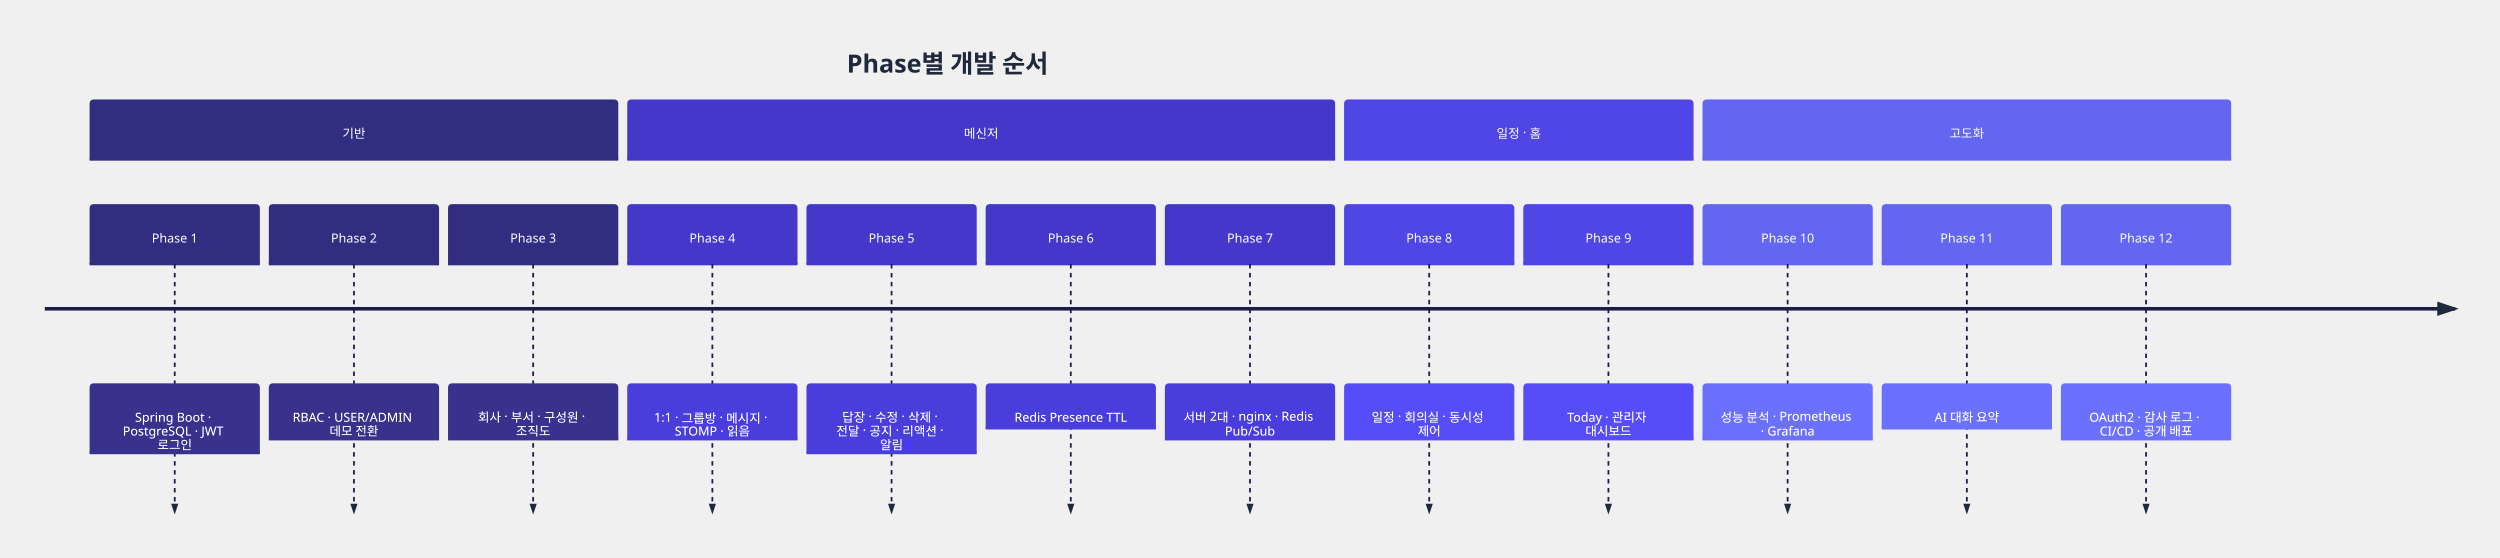
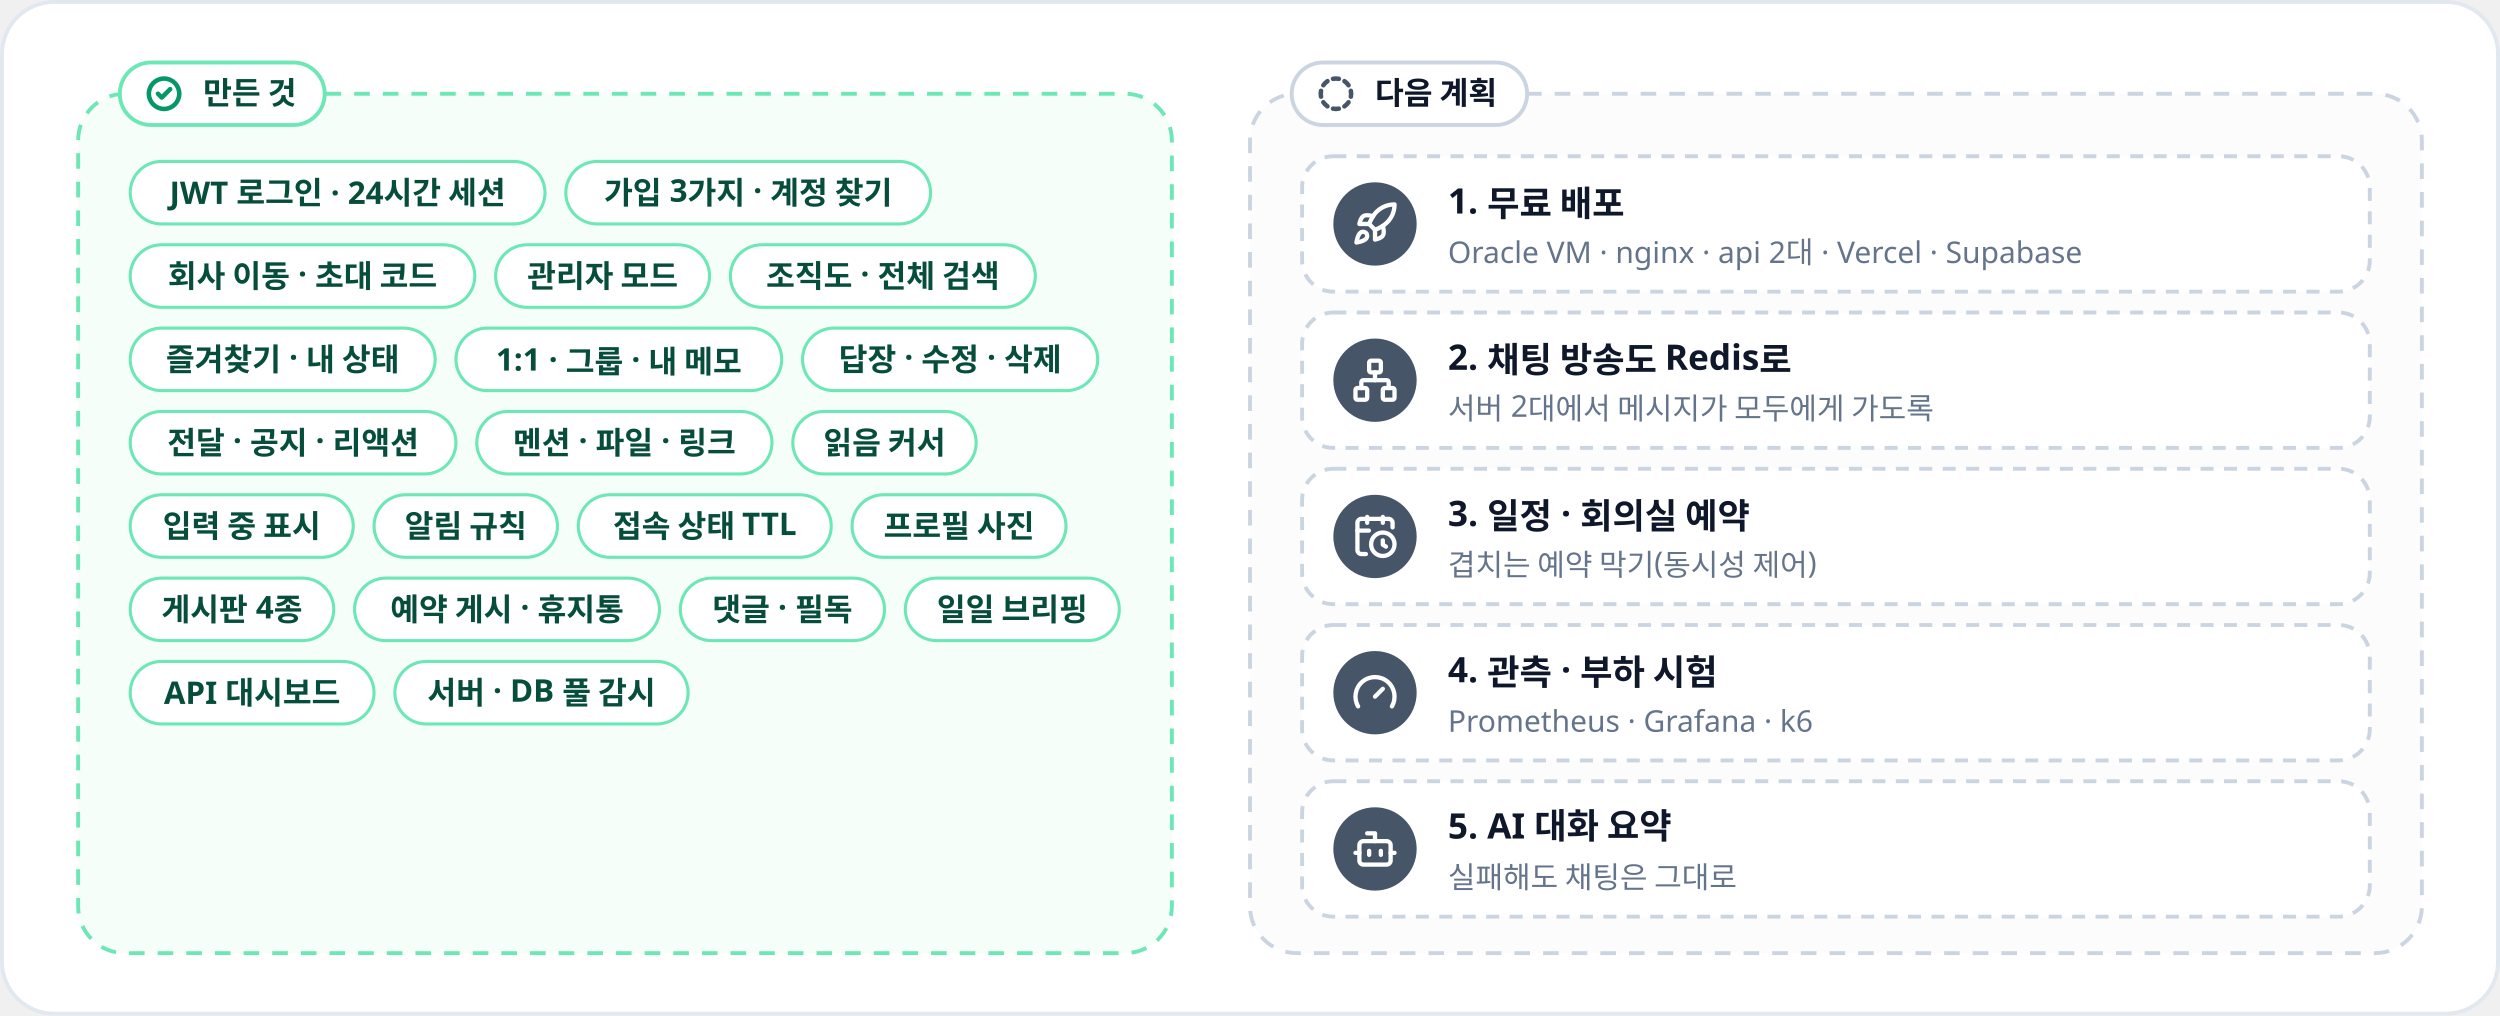
- <svg xmlns="http://www.w3.org/2000/svg" id="my-svg" width="100%" style="max-width: 2790px; background-color: white;" viewBox="100 -61 2790 622.2" role="graphics-document document" aria-roledescription="timeline">
-   <style>#my-svg{font-family:Pretendard,Malgun Gothic,Apple SD Gothic Neo,Noto Sans KR,sans-serif;font-size:14px;fill:#1e293b;}@keyframes edge-animation-frame{from{stroke-dashoffset:0;}}@keyframes dash{to{stroke-dashoffset:0;}}#my-svg .edge-animation-slow{stroke-dasharray:9,5!important;stroke-dashoffset:900;animation:dash 50s linear infinite;stroke-linecap:round;}#my-svg .edge-animation-fast{stroke-dasharray:9,5!important;stroke-dashoffset:900;animation:dash 20s linear infinite;stroke-linecap:round;}#my-svg .error-icon{fill:#f8fafc;}#my-svg .error-text{fill:#070503;stroke:#070503;}#my-svg .edge-thickness-normal{stroke-width:1px;}#my-svg .edge-thickness-thick{stroke-width:3.5px;}#my-svg .edge-pattern-solid{stroke-dasharray:0;}#my-svg .edge-thickness-invisible{stroke-width:0;fill:none;}#my-svg .edge-pattern-dashed{stroke-dasharray:3;}#my-svg .edge-pattern-dotted{stroke-dasharray:2;}#my-svg .marker{fill:#64748b;stroke:#64748b;}#my-svg .marker.cross{stroke:#64748b;}#my-svg svg{font-family:Pretendard,Malgun Gothic,Apple SD Gothic Neo,Noto Sans KR,sans-serif;font-size:14px;}#my-svg p{margin:0;}#my-svg .edge{stroke-width:3;}#my-svg .section--1 rect,#my-svg .section--1 path,#my-svg .section--1 circle,#my-svg .section--1 path{fill:#312e81;}#my-svg .section--1 text{fill:#ffffff;}#my-svg .node-icon--1{font-size:40px;color:#ffffff;}#my-svg .section-edge--1{stroke:#312e81;}#my-svg .edge-depth--1{stroke-width:17;}#my-svg .section--1 line{stroke:#312e81;stroke-width:3;}#my-svg .lineWrapper line{stroke:#ffffff;}#my-svg .disabled,#my-svg .disabled circle,#my-svg .disabled text{fill:#f8fafc;}#my-svg .disabled text{fill:#cbd5e1;}#my-svg .section-0 rect,#my-svg .section-0 path,#my-svg .section-0 circle,#my-svg .section-0 path{fill:#4338ca;}#my-svg .section-0 text{fill:#ffffff;}#my-svg .node-icon-0{font-size:40px;color:#ffffff;}#my-svg .section-edge-0{stroke:#4338ca;}#my-svg .edge-depth-0{stroke-width:14;}#my-svg .section-0 line{stroke:#4338ca;stroke-width:3;}#my-svg .lineWrapper line{stroke:#ffffff;}#my-svg .disabled,#my-svg .disabled circle,#my-svg .disabled text{fill:#f8fafc;}#my-svg .disabled text{fill:#cbd5e1;}#my-svg .section-1 rect,#my-svg .section-1 path,#my-svg .section-1 circle,#my-svg .section-1 path{fill:#4f46e5;}#my-svg .section-1 text{fill:#ffffff;}#my-svg .node-icon-1{font-size:40px;color:#ffffff;}#my-svg .section-edge-1{stroke:#4f46e5;}#my-svg .edge-depth-1{stroke-width:11;}#my-svg .section-1 line{stroke:#4f46e5;stroke-width:3;}#my-svg .lineWrapper line{stroke:#ffffff;}#my-svg .disabled,#my-svg .disabled circle,#my-svg .disabled text{fill:#f8fafc;}#my-svg .disabled text{fill:#cbd5e1;}#my-svg .section-2 rect,#my-svg .section-2 path,#my-svg .section-2 circle,#my-svg .section-2 path{fill:#6366f1;}#my-svg .section-2 text{fill:#ffffff;}#my-svg .node-icon-2{font-size:40px;color:#ffffff;}#my-svg .section-edge-2{stroke:#6366f1;}#my-svg .edge-depth-2{stroke-width:8;}#my-svg .section-2 line{stroke:#6366f1;stroke-width:3;}#my-svg .lineWrapper line{stroke:#ffffff;}#my-svg .disabled,#my-svg .disabled circle,#my-svg .disabled text{fill:#f8fafc;}#my-svg .disabled text{fill:#cbd5e1;}#my-svg .section-3 rect,#my-svg .section-3 path,#my-svg .section-3 circle,#my-svg .section-3 path{fill:#818cf8;}#my-svg .section-3 text{fill:#ffffff;}#my-svg .node-icon-3{font-size:40px;color:#ffffff;}#my-svg .section-edge-3{stroke:#818cf8;}#my-svg .edge-depth-3{stroke-width:5;}#my-svg .section-3 line{stroke:#818cf8;stroke-width:3;}#my-svg .lineWrapper line{stroke:#ffffff;}#my-svg .disabled,#my-svg .disabled circle,#my-svg .disabled text{fill:#f8fafc;}#my-svg .disabled text{fill:#cbd5e1;}#my-svg .section-4 rect,#my-svg .section-4 path,#my-svg .section-4 circle,#my-svg .section-4 path{fill:hsl(315.882, 100%, 71.667%);}#my-svg .section-4 text{fill:#1e1b4b;}#my-svg .node-icon-4{font-size:40px;color:#1e1b4b;}#my-svg .section-edge-4{stroke:hsl(315.882, 100%, 71.667%);}#my-svg .edge-depth-4{stroke-width:2;}#my-svg .section-4 line{stroke:rgb(0, 144.5, 38.25);stroke-width:3;}#my-svg .lineWrapper line{stroke:#1e1b4b;}#my-svg .disabled,#my-svg .disabled circle,#my-svg .disabled text{fill:#f8fafc;}#my-svg .disabled text{fill:#cbd5e1;}#my-svg .section-5 rect,#my-svg .section-5 path,#my-svg .section-5 circle,#my-svg .section-5 path{fill:hsl(345.882, 100%, 71.667%);}#my-svg .section-5 text{fill:#1e1b4b;}#my-svg .node-icon-5{font-size:40px;color:#1e1b4b;}#my-svg .section-edge-5{stroke:hsl(345.882, 100%, 71.667%);}#my-svg .edge-depth-5{stroke-width:-1;}#my-svg .section-5 line{stroke:rgb(0, 144.5, 110.5);stroke-width:3;}#my-svg .lineWrapper line{stroke:#1e1b4b;}#my-svg .disabled,#my-svg .disabled circle,#my-svg .disabled text{fill:#f8fafc;}#my-svg .disabled text{fill:#cbd5e1;}#my-svg .section-6 rect,#my-svg .section-6 path,#my-svg .section-6 circle,#my-svg .section-6 path{fill:hsl(15.882, 100%, 71.667%);}#my-svg .section-6 text{fill:#1e1b4b;}#my-svg .node-icon-6{font-size:40px;color:#1e1b4b;}#my-svg .section-edge-6{stroke:hsl(15.882, 100%, 71.667%);}#my-svg .edge-depth-6{stroke-width:-4;}#my-svg .section-6 line{stroke:rgb(0, 106.25, 144.5);stroke-width:3;}#my-svg .lineWrapper line{stroke:#1e1b4b;}#my-svg .disabled,#my-svg .disabled circle,#my-svg .disabled text{fill:#f8fafc;}#my-svg .disabled text{fill:#cbd5e1;}#my-svg .section-7 rect,#my-svg .section-7 path,#my-svg .section-7 circle,#my-svg .section-7 path{fill:hsl(75.882, 100%, 75%);}#my-svg .section-7 text{fill:#1e1b4b;}#my-svg .node-icon-7{font-size:40px;color:#1e1b4b;}#my-svg .section-edge-7{stroke:hsl(75.882, 100%, 75%);}#my-svg .edge-depth-7{stroke-width:-7;}#my-svg .section-7 line{stroke:rgb(33.75, 0, 127.5);stroke-width:3;}#my-svg .lineWrapper line{stroke:#1e1b4b;}#my-svg .disabled,#my-svg .disabled circle,#my-svg .disabled text{fill:#f8fafc;}#my-svg .disabled text{fill:#cbd5e1;}#my-svg .section-8 rect,#my-svg .section-8 path,#my-svg .section-8 circle,#my-svg .section-8 path{fill:hsl(135.882, 100%, 71.667%);}#my-svg .section-8 text{fill:#1e1b4b;}#my-svg .node-icon-8{font-size:40px;color:#1e1b4b;}#my-svg .section-edge-8{stroke:hsl(135.882, 100%, 71.667%);}#my-svg .edge-depth-8{stroke-width:-10;}#my-svg .section-8 line{stroke:rgb(144.5, 0, 106.25);stroke-width:3;}#my-svg .lineWrapper line{stroke:#1e1b4b;}#my-svg .disabled,#my-svg .disabled circle,#my-svg .disabled text{fill:#f8fafc;}#my-svg .disabled text{fill:#cbd5e1;}#my-svg .section-9 rect,#my-svg .section-9 path,#my-svg .section-9 circle,#my-svg .section-9 path{fill:hsl(165.882, 100%, 71.667%);}#my-svg .section-9 text{fill:#1e1b4b;}#my-svg .node-icon-9{font-size:40px;color:#1e1b4b;}#my-svg .section-edge-9{stroke:hsl(165.882, 100%, 71.667%);}#my-svg .edge-depth-9{stroke-width:-13;}#my-svg .section-9 line{stroke:rgb(144.5, 0, 34);stroke-width:3;}#my-svg .lineWrapper line{stroke:#1e1b4b;}#my-svg .disabled,#my-svg .disabled circle,#my-svg .disabled text{fill:#f8fafc;}#my-svg .disabled text{fill:#cbd5e1;}#my-svg .section-10 rect,#my-svg .section-10 path,#my-svg .section-10 circle,#my-svg .section-10 path{fill:hsl(195.882, 100%, 71.667%);}#my-svg .section-10 text{fill:#1e1b4b;}#my-svg .node-icon-10{font-size:40px;color:#1e1b4b;}#my-svg .section-edge-10{stroke:hsl(195.882, 100%, 71.667%);}#my-svg .edge-depth-10{stroke-width:-16;}#my-svg .section-10 line{stroke:rgb(144.5, 38.25, 0);stroke-width:3;}#my-svg .lineWrapper line{stroke:#1e1b4b;}#my-svg .disabled,#my-svg .disabled circle,#my-svg .disabled text{fill:#f8fafc;}#my-svg .disabled text{fill:#cbd5e1;}#my-svg .section-root rect,#my-svg .section-root path,#my-svg .section-root circle{fill:hsl(225.882, 100%, 71.667%);}#my-svg .section-root text{fill:#1e1b4b;}#my-svg .icon-container{height:100%;display:flex;justify-content:center;align-items:center;}#my-svg .edge{fill:none;}#my-svg .eventWrapper{filter:brightness(120%);}#my-svg .node .neo-node{stroke:#818cf8;}#my-svg [data-look="neo"].node rect,#my-svg [data-look="neo"].cluster rect,#my-svg [data-look="neo"].node polygon{stroke:#818cf8;filter:drop-shadow( 1px 2px 2px rgba(185,185,185,1));}#my-svg [data-look="neo"].swimlane.cluster rect{filter:none;}#my-svg [data-look="neo"].node path{stroke:#818cf8;stroke-width:1px;}#my-svg [data-look="neo"].node .outer-path{filter:drop-shadow( 1px 2px 2px rgba(185,185,185,1));}#my-svg [data-look="neo"].node .neo-line path{stroke:#818cf8;filter:none;}#my-svg [data-look="neo"].node circle{stroke:#818cf8;filter:drop-shadow( 1px 2px 2px rgba(185,185,185,1));}#my-svg [data-look="neo"].node circle .state-start{fill:#000000;}#my-svg [data-look="neo"].icon-shape .icon{fill:#818cf8;filter:drop-shadow( 1px 2px 2px rgba(185,185,185,1));}#my-svg [data-look="neo"].icon-shape .icon-neo path{stroke:#818cf8;filter:drop-shadow( 1px 2px 2px rgba(185,185,185,1));}#my-svg :root{--mermaid-font-family:Pretendard,Malgun Gothic,Apple SD Gothic Neo,Noto Sans KR,sans-serif;}</style>
-   <g />
-   <g />
+ <svg xmlns="http://www.w3.org/2000/svg" width="960" height="390" viewBox="0 0 960 390" font-family="Pretendard, 'Apple SD Gothic Neo', 'Malgun Gothic', 'Noto Sans KR', 'Segoe UI', sans-serif" role="img" aria-label="다음 계획">
  <defs>
-     <marker id="my-svg-arrowhead" refX="5" refY="2" markerWidth="6" markerHeight="4" orient="auto">
-       <path d="M 0,0 V 4 L6,2 Z" />
+     <marker id="head-blue" viewBox="0 0 10 10" refX="8.5" refY="5" markerWidth="7" markerHeight="7" orient="auto-start-reverse">
+       <path d="M0 0 L10 5 L0 10 z" fill="#2563eb" />
+     </marker>
+     <marker id="tail-blue" viewBox="0 0 10 10" refX="1.5" refY="5" markerWidth="7" markerHeight="7" orient="auto-start-reverse">
+       <path d="M0 0 L10 5 L0 10 z" fill="#2563eb" />
+     </marker>
+     <marker id="head-violet" viewBox="0 0 10 10" refX="8.5" refY="5" markerWidth="7" markerHeight="7" orient="auto-start-reverse">
+       <path d="M0 0 L10 5 L0 10 z" fill="#7c3aed" />
+     </marker>
+     <marker id="tail-violet" viewBox="0 0 10 10" refX="1.5" refY="5" markerWidth="7" markerHeight="7" orient="auto-start-reverse">
+       <path d="M0 0 L10 5 L0 10 z" fill="#7c3aed" />
+     </marker>
+     <marker id="head-green" viewBox="0 0 10 10" refX="8.5" refY="5" markerWidth="7" markerHeight="7" orient="auto-start-reverse">
+       <path d="M0 0 L10 5 L0 10 z" fill="#059669" />
+     </marker>
+     <marker id="tail-green" viewBox="0 0 10 10" refX="1.5" refY="5" markerWidth="7" markerHeight="7" orient="auto-start-reverse">
+       <path d="M0 0 L10 5 L0 10 z" fill="#059669" />
+     </marker>
+     <marker id="head-amber" viewBox="0 0 10 10" refX="8.5" refY="5" markerWidth="7" markerHeight="7" orient="auto-start-reverse">
+       <path d="M0 0 L10 5 L0 10 z" fill="#d97706" />
+     </marker>
+     <marker id="tail-amber" viewBox="0 0 10 10" refX="1.5" refY="5" markerWidth="7" markerHeight="7" orient="auto-start-reverse">
+       <path d="M0 0 L10 5 L0 10 z" fill="#d97706" />
+     </marker>
+     <marker id="head-rose" viewBox="0 0 10 10" refX="8.5" refY="5" markerWidth="7" markerHeight="7" orient="auto-start-reverse">
+       <path d="M0 0 L10 5 L0 10 z" fill="#e11d48" />
+     </marker>
+     <marker id="tail-rose" viewBox="0 0 10 10" refX="1.5" refY="5" markerWidth="7" markerHeight="7" orient="auto-start-reverse">
+       <path d="M0 0 L10 5 L0 10 z" fill="#e11d48" />
+     </marker>
+     <marker id="head-teal" viewBox="0 0 10 10" refX="8.5" refY="5" markerWidth="7" markerHeight="7" orient="auto-start-reverse">
+       <path d="M0 0 L10 5 L0 10 z" fill="#0d9488" />
+     </marker>
+     <marker id="tail-teal" viewBox="0 0 10 10" refX="1.5" refY="5" markerWidth="7" markerHeight="7" orient="auto-start-reverse">
+       <path d="M0 0 L10 5 L0 10 z" fill="#0d9488" />
+     </marker>
+     <marker id="head-sky" viewBox="0 0 10 10" refX="8.5" refY="5" markerWidth="7" markerHeight="7" orient="auto-start-reverse">
+       <path d="M0 0 L10 5 L0 10 z" fill="#0284c7" />
+     </marker>
+     <marker id="tail-sky" viewBox="0 0 10 10" refX="1.5" refY="5" markerWidth="7" markerHeight="7" orient="auto-start-reverse">
+       <path d="M0 0 L10 5 L0 10 z" fill="#0284c7" />
+     </marker>
+     <marker id="head-slate" viewBox="0 0 10 10" refX="8.5" refY="5" markerWidth="7" markerHeight="7" orient="auto-start-reverse">
+       <path d="M0 0 L10 5 L0 10 z" fill="#475569" />
+     </marker>
+     <marker id="tail-slate" viewBox="0 0 10 10" refX="1.5" refY="5" markerWidth="7" markerHeight="7" orient="auto-start-reverse">
+       <path d="M0 0 L10 5 L0 10 z" fill="#475569" />
    </marker>
  </defs>
-   <g transform="translate(200, 50)">
-     <g class="timeline-node section--1">
-       <g>
-         <path id="my-svg-node-0" class="node-bkg node-undefined" d="M0 61.8 v-56.8 q0,-5,5,-5 h580 q5,0,5,5 v61.8 H0 Z" />
-         <line class="node-line--1" x1="0" y1="66.8" x2="590" y2="66.8" />
-       </g>
-       <g transform="translate(295, 10)">
-         <text dy="1em" alignment-baseline="middle" dominant-baseline="middle" text-anchor="middle">
-           <tspan x="0" dy="1em">기반</tspan>
-         </text>
-       </g>
-     </g>
+   <rect x="0.75" y="0.75" width="958.5" height="388.5" rx="20" fill="#ffffff" stroke="#e2e8f0" stroke-width="1.5" />
+   <rect x="30" y="36" width="420" height="330" rx="18" fill="#ecfdf5" fill-opacity="0.45" stroke="#6ee7b7" stroke-width="1.5" stroke-dasharray="6 5" />
+   <rect x="46" y="24" width="78.688" height="24" rx="12" fill="#ffffff" stroke="#6ee7b7" stroke-width="1.5" />
+   <g transform="translate(56 29) scale(0.5833333)" fill="none" stroke="#059669" stroke-width="3" stroke-linecap="round" stroke-linejoin="round">
+     <circle cx="12" cy="12" r="10" />
+     <path d="m16 9-5.5 5.5L8 12" />
  </g>
-   <g class="taskWrapper" transform="translate(200, 166.8)">
-     <g class="timeline-node section--1">
-       <g>
-         <path id="my-svg-node-1" class="node-bkg node-undefined" d="M0 61.8 v-56.8 q0,-5,5,-5 h180 q5,0,5,5 v61.8 H0 Z" />
-         <line class="node-line--1" x1="0" y1="66.8" x2="190" y2="66.8" />
-       </g>
-       <g transform="translate(95, 10)">
-         <text dy="1em" alignment-baseline="middle" dominant-baseline="middle" text-anchor="middle">
-           <tspan x="0" dy="1em">Phase   1</tspan>
-         </text>
-       </g>
-     </g>
+   <text x="78" y="40" font-size="12" font-weight="700" fill="#064e3b" text-anchor="start">만든 것</text>
+   <rect x="50" y="62" width="159.277" height="24" rx="12" fill="#ffffff" stroke="#6ee7b7" stroke-width="1.2" />
+   <text x="129.638" y="78.32" font-size="12" font-weight="600" fill="#064e3b" text-anchor="middle">JWT 로그인 · 24시간 세션</text>
+   <rect x="217.277" y="62" width="140.058" height="24" rx="12" fill="#ffffff" stroke="#6ee7b7" stroke-width="1.2" />
+   <text x="287.306" y="78.32" font-size="12" font-weight="600" fill="#064e3b" text-anchor="middle">가입 3가지 · 계정 찾기</text>
+   <rect x="50" y="94" width="132.32" height="24" rx="12" fill="#ffffff" stroke="#6ee7b7" stroke-width="1.2" />
+   <text x="116.16" y="110.32" font-size="12" font-weight="600" fill="#064e3b" text-anchor="middle">회사 이동 · 초대 코드</text>
+   <rect x="190.32" y="94" width="82.15" height="24" rx="12" fill="#ffffff" stroke="#6ee7b7" stroke-width="1.2" />
+   <text x="231.395" y="110.32" font-size="12" font-weight="600" fill="#064e3b" text-anchor="middle">관리자 모드</text>
+   <rect x="280.47" y="94" width="117.094" height="24" rx="12" fill="#ffffff" stroke="#6ee7b7" stroke-width="1.2" />
+   <text x="339.018" y="110.32" font-size="12" font-weight="600" fill="#064e3b" text-anchor="middle">조직도 · 전체 검색</text>
+   <rect x="50" y="126" width="117.094" height="24" rx="12" fill="#ffffff" stroke="#6ee7b7" stroke-width="1.2" />
+   <text x="108.547" y="142.32" font-size="12" font-weight="600" fill="#064e3b" text-anchor="middle">즐겨찾기 · 내 상태</text>
+   <rect x="175.094" y="126" width="125.082" height="24" rx="12" fill="#ffffff" stroke="#6ee7b7" stroke-width="1.2" />
+   <text x="237.635" y="142.32" font-size="12" font-weight="600" fill="#064e3b" text-anchor="middle">1:1 · 그룹 · 내 메모</text>
+   <rect x="308.176" y="126" width="113.35" height="24" rx="12" fill="#ffffff" stroke="#6ee7b7" stroke-width="1.2" />
+   <text x="364.851" y="142.32" font-size="12" font-weight="600" fill="#064e3b" text-anchor="middle">답장 · 수정 · 삭제</text>
+   <rect x="50" y="158" width="125.082" height="24" rx="12" fill="#ffffff" stroke="#6ee7b7" stroke-width="1.2" />
+   <text x="112.541" y="174.32" font-size="12" font-weight="600" fill="#064e3b" text-anchor="middle">전달 · 공지 · 리액션</text>
+   <rect x="183.082" y="158" width="113.35" height="24" rx="12" fill="#ffffff" stroke="#6ee7b7" stroke-width="1.2" />
+   <text x="239.757" y="174.32" font-size="12" font-weight="600" fill="#064e3b" text-anchor="middle">멘션 · 파일 · 링크</text>
+   <rect x="304.432" y="158" width="70.419" height="24" rx="12" fill="#ffffff" stroke="#6ee7b7" stroke-width="1.2" />
+   <text x="339.642" y="174.32" font-size="12" font-weight="600" fill="#064e3b" text-anchor="middle">읽음 커서</text>
+   <rect x="50" y="190" width="85.645" height="24" rx="12" fill="#ffffff" stroke="#6ee7b7" stroke-width="1.2" />
+   <text x="92.822" y="206.32" font-size="12" font-weight="600" fill="#064e3b" text-anchor="middle">입력 중 표시</text>
+   <rect x="143.645" y="190" width="70.419" height="24" rx="12" fill="#ffffff" stroke="#6ee7b7" stroke-width="1.2" />
+   <text x="178.854" y="206.32" font-size="12" font-weight="600" fill="#064e3b" text-anchor="middle">알림 규칙</text>
+   <rect x="222.064" y="190" width="97.126" height="24" rx="12" fill="#ffffff" stroke="#6ee7b7" stroke-width="1.2" />
+   <text x="270.627" y="206.32" font-size="12" font-weight="600" fill="#064e3b" text-anchor="middle">접속 상태 TTL</text>
+   <rect x="327.19" y="190" width="82.15" height="24" rx="12" fill="#ffffff" stroke="#6ee7b7" stroke-width="1.2" />
+   <text x="368.266" y="206.32" font-size="12" font-weight="600" fill="#064e3b" text-anchor="middle">프로필 사진</text>
+   <rect x="50" y="222" width="78.157" height="24" rx="12" fill="#ffffff" stroke="#6ee7b7" stroke-width="1.2" />
+   <text x="89.078" y="238.32" font-size="12" font-weight="600" fill="#064e3b" text-anchor="middle">게시판 4종</text>
+   <rect x="136.157" y="222" width="117.094" height="24" rx="12" fill="#ffffff" stroke="#6ee7b7" stroke-width="1.2" />
+   <text x="194.704" y="238.32" font-size="12" font-weight="600" fill="#064e3b" text-anchor="middle">예약 게시 · 휴지통</text>
+   <rect x="261.251" y="222" width="78.406" height="24" rx="12" fill="#ffffff" stroke="#6ee7b7" stroke-width="1.2" />
+   <text x="300.454" y="238.32" font-size="12" font-weight="600" fill="#064e3b" text-anchor="middle">댓글 · 필독</text>
+   <rect x="347.658" y="222" width="82.15" height="24" rx="12" fill="#ffffff" stroke="#6ee7b7" stroke-width="1.2" />
+   <text x="388.733" y="238.32" font-size="12" font-weight="600" fill="#064e3b" text-anchor="middle">일일 브리핑</text>
+   <rect x="50" y="254" width="93.632" height="24" rx="12" fill="#ffffff" stroke="#6ee7b7" stroke-width="1.2" />
+   <text x="96.816" y="270.32" font-size="12" font-weight="600" fill="#064e3b" text-anchor="middle">API 대시보드</text>
+   <rect x="151.632" y="254" width="112.602" height="24" rx="12" fill="#ffffff" stroke="#6ee7b7" stroke-width="1.2" />
+   <text x="207.933" y="270.32" font-size="12" font-weight="600" fill="#064e3b" text-anchor="middle">서버 · DB 풀 감시</text>
+   <rect x="480" y="36" width="450" height="330" rx="18" fill="#f8fafc" fill-opacity="0.45" stroke="#cbd5e1" stroke-width="1.5" stroke-dasharray="6 5" />
+   <rect x="496" y="24" width="90.419" height="24" rx="12" fill="#ffffff" stroke="#cbd5e1" stroke-width="1.5" />
+   <g transform="translate(506 29) scale(0.5833333)" fill="none" stroke="#475569" stroke-width="3" stroke-linecap="round" stroke-linejoin="round">
+     <path d="M10.1 2.182a10 10 0 0 1 3.8 0" />
+     <path d="M13.9 21.818a10 10 0 0 1-3.8 0" />
+     <path d="M17.609 3.721a10 10 0 0 1 2.69 2.7" />
+     <path d="M2.182 13.9a10 10 0 0 1 0-3.8" />
+     <path d="M20.279 17.609a10 10 0 0 1-2.7 2.69" />
+     <path d="M21.818 10.1a10 10 0 0 1 0 3.8" />
+     <path d="M3.721 6.391a10 10 0 0 1 2.7-2.69" />
+     <path d="M6.391 20.279a10 10 0 0 1-2.69-2.7" />
  </g>
-   <g class="lineWrapper">
-     <line x1="295" y1="233.6" x2="295" y2="511.2" stroke-width="2" stroke="black" marker-end="url(#my-svg-arrowhead)" stroke-dasharray="5,5" />
+   <text x="528" y="40" font-size="12" font-weight="700" fill="#0f172a" text-anchor="start">다음 계획</text>
+   <rect x="500" y="60" width="410" height="52" rx="12" fill="#ffffff" stroke="#cbd5e1" stroke-width="1.5" stroke-dasharray="5 4" />
+   <circle cx="528" cy="86" r="16" fill="#475569" />
+   <g transform="translate(519 77) scale(0.75)" fill="none" stroke="#ffffff" stroke-width="2.2" stroke-linecap="round" stroke-linejoin="round">
+     <path d="M12 15v5s3.03-.55 4-2c1.08-1.62 0-5 0-5" />
+     <path d="M4.5 16.5c-1.5 1.26-2 5-2 5s3.74-.5 5-2c.71-.84.7-2.13-.09-2.91a2.18 2.18 0 0 0-2.91-.09" />
+     <path d="M9 12a22 22 0 0 1 2-3.95A12.88 12.88 0 0 1 22 2c0 2.72-.78 7.5-6 11a22.4 22.4 0 0 1-4 2z" />
+     <path d="M9 12H4s.55-3.03 2-4c1.62-1.08 5 .05 5 .05" />
  </g>
-   <g class="eventWrapper" transform="translate(200, 366.8)">
-     <g class="timeline-node section--1">
-       <g>
-         <path id="my-svg-node-2" class="node-bkg node-undefined" d="M0 72.6 v-67.6 q0,-5,5,-5 h180 q5,0,5,5 v72.6 H0 Z" />
-         <line class="node-line--1" x1="0" y1="77.6" x2="190" y2="77.6" />
-       </g>
-       <g transform="translate(95, 10)">
-         <text dy="1em" alignment-baseline="middle" dominant-baseline="middle" text-anchor="middle">
-           <tspan x="0" dy="1em">Spring   Boot   ·</tspan>
-           <tspan x="0" dy="1.1em">PostgreSQL   ·   JWT</tspan>
-           <tspan x="0" dy="1.1em">로그인</tspan>
-         </text>
-       </g>
-     </g>
+   <text x="556" y="82" font-size="13.5" font-weight="700" fill="#0f172a" text-anchor="start">1. 무료 배포</text>
+   <text x="556" y="101" font-size="11.5" font-weight="400" fill="#64748b" text-anchor="start">Oracle VM · nginx · api 2대 · Vercel · Supabase</text>
+   <rect x="500" y="120" width="410" height="52" rx="12" fill="#ffffff" stroke="#cbd5e1" stroke-width="1.5" stroke-dasharray="5 4" />
+   <circle cx="528" cy="146" r="16" fill="#475569" />
+   <g transform="translate(519 137) scale(0.75)" fill="none" stroke="#ffffff" stroke-width="2.2" stroke-linecap="round" stroke-linejoin="round">
+     <rect x="16" y="16" width="6" height="6" rx="1" />
+     <rect x="2" y="16" width="6" height="6" rx="1" />
+     <rect x="9" y="2" width="6" height="6" rx="1" />
+     <path d="M5 16v-3a1 1 0 0 1 1-1h12a1 1 0 0 1 1 1v3" />
+     <path d="M12 12V8" />
  </g>
-   <g class="taskWrapper" transform="translate(400, 166.8)">
-     <g class="timeline-node section--1">
-       <g>
-         <path id="my-svg-node-3" class="node-bkg node-undefined" d="M0 61.8 v-56.8 q0,-5,5,-5 h180 q5,0,5,5 v61.8 H0 Z" />
-         <line class="node-line--1" x1="0" y1="66.8" x2="190" y2="66.8" />
-       </g>
-       <g transform="translate(95, 10)">
-         <text dy="1em" alignment-baseline="middle" dominant-baseline="middle" text-anchor="middle">
-           <tspan x="0" dy="1em">Phase   2</tspan>
-         </text>
-       </g>
-     </g>
+   <text x="556" y="142" font-size="13.5" font-weight="700" fill="#0f172a" text-anchor="start">2. 채팅 방송도 Redis로</text>
+   <text x="556" y="161" font-size="11.5" font-weight="400" fill="#64748b" text-anchor="start">서버 2대에서 메시지가 모두에게 가도록</text>
+   <rect x="500" y="180" width="410" height="52" rx="12" fill="#ffffff" stroke="#cbd5e1" stroke-width="1.5" stroke-dasharray="5 4" />
+   <circle cx="528" cy="206" r="16" fill="#475569" />
+   <g transform="translate(519 197) scale(0.75)" fill="none" stroke="#ffffff" stroke-width="2.2" stroke-linecap="round" stroke-linejoin="round">
+     <path d="M16 14v2.2l1.6 1" />
+     <path d="M16 2v3" />
+     <path d="M21 7.338V5a2 2 0 00-2-2H5a2 2 0 00-2 2v14a2 2 0 002 2h2.338" />
+     <path d="M3 9h5.859" />
+     <path d="M8 2v3" />
+     <circle cx="16" cy="16" r="6" />
  </g>
-   <g class="lineWrapper">
-     <line x1="495" y1="233.6" x2="495" y2="511.2" stroke-width="2" stroke="black" marker-end="url(#my-svg-arrowhead)" stroke-dasharray="5,5" />
+   <text x="556" y="202" font-size="13.5" font-weight="700" fill="#0f172a" text-anchor="start">3. 일정 · 회의실 예약</text>
+   <text x="556" y="221" font-size="11.5" font-weight="400" fill="#64748b" text-anchor="start">겹치는 예약 막기(동시성 제어)</text>
+   <rect x="500" y="240" width="410" height="52" rx="12" fill="#ffffff" stroke="#cbd5e1" stroke-width="1.5" stroke-dasharray="5 4" />
+   <circle cx="528" cy="266" r="16" fill="#475569" />
+   <g transform="translate(519 257) scale(0.75)" fill="none" stroke="#ffffff" stroke-width="2.2" stroke-linecap="round" stroke-linejoin="round">
+     <path d="m12 14 4-4" />
+     <path d="M3.34 19a10 10 0 1 1 17.32 0" />
  </g>
-   <g class="eventWrapper" transform="translate(400, 366.8)">
-     <g class="timeline-node section--1">
-       <g>
-         <path id="my-svg-node-4" class="node-bkg node-undefined" d="M0 57.2 v-52.2 q0,-5,5,-5 h180 q5,0,5,5 v57.2 H0 Z" />
-         <line class="node-line--1" x1="0" y1="62.2" x2="190" y2="62.2" />
-       </g>
-       <g transform="translate(95, 10)">
-         <text dy="1em" alignment-baseline="middle" dominant-baseline="middle" text-anchor="middle">
-           <tspan x="0" dy="1em">RBAC   ·   USER/ADMIN</tspan>
-           <tspan x="0" dy="1.1em">데모   전환</tspan>
-         </text>
-       </g>
-     </g>
+   <text x="556" y="262" font-size="13.5" font-weight="700" fill="#0f172a" text-anchor="start">4. 관측 · 부하 시험</text>
+   <text x="556" y="281" font-size="11.5" font-weight="400" fill="#64748b" text-anchor="start">Prometheus · Grafana · k6</text>
+   <rect x="500" y="300" width="410" height="52" rx="12" fill="#ffffff" stroke="#cbd5e1" stroke-width="1.5" stroke-dasharray="5 4" />
+   <circle cx="528" cy="326" r="16" fill="#475569" />
+   <g transform="translate(519 317) scale(0.75)" fill="none" stroke="#ffffff" stroke-width="2.2" stroke-linecap="round" stroke-linejoin="round">
+     <path d="M12 8V4H8" />
+     <rect width="16" height="12" x="4" y="8" rx="2" />
+     <path d="M2 14h2" />
+     <path d="M20 14h2" />
+     <path d="M15 13v2" />
+     <path d="M9 13v2" />
  </g>
-   <g class="taskWrapper" transform="translate(600, 166.8)">
-     <g class="timeline-node section--1">
-       <g>
-         <path id="my-svg-node-5" class="node-bkg node-undefined" d="M0 61.8 v-56.8 q0,-5,5,-5 h180 q5,0,5,5 v61.8 H0 Z" />
-         <line class="node-line--1" x1="0" y1="66.8" x2="190" y2="66.8" />
-       </g>
-       <g transform="translate(95, 10)">
-         <text dy="1em" alignment-baseline="middle" dominant-baseline="middle" text-anchor="middle">
-           <tspan x="0" dy="1em">Phase   3</tspan>
-         </text>
-       </g>
-     </g>
-   </g>
-   <g class="lineWrapper">
-     <line x1="695" y1="233.6" x2="695" y2="511.2" stroke-width="2" stroke="black" marker-end="url(#my-svg-arrowhead)" stroke-dasharray="5,5" />
-   </g>
-   <g class="eventWrapper" transform="translate(600, 366.8)">
-     <g class="timeline-node section--1">
-       <g>
-         <path id="my-svg-node-6" class="node-bkg node-undefined" d="M0 57.2 v-52.2 q0,-5,5,-5 h180 q5,0,5,5 v57.2 H0 Z" />
-         <line class="node-line--1" x1="0" y1="62.2" x2="190" y2="62.2" />
-       </g>
-       <g transform="translate(95, 10)">
-         <text dy="1em" alignment-baseline="middle" dominant-baseline="middle" text-anchor="middle">
-           <tspan x="0" dy="1em">회사   ·   부서   ·   구성원   ·</tspan>
-           <tspan x="0" dy="1.1em">조직도</tspan>
-         </text>
-       </g>
-     </g>
-   </g>
-   <g transform="translate(800, 50)">
-     <g class="timeline-node section-0">
-       <g>
-         <path id="my-svg-node-7" class="node-bkg node-undefined" d="M0 61.8 v-56.8 q0,-5,5,-5 h780 q5,0,5,5 v61.8 H0 Z" />
-         <line class="node-line-0" x1="0" y1="66.8" x2="790" y2="66.8" />
-       </g>
-       <g transform="translate(395, 10)">
-         <text dy="1em" alignment-baseline="middle" dominant-baseline="middle" text-anchor="middle">
-           <tspan x="0" dy="1em">메신저</tspan>
-         </text>
-       </g>
-     </g>
-   </g>
-   <g class="taskWrapper" transform="translate(800, 166.8)">
-     <g class="timeline-node section-0">
-       <g>
-         <path id="my-svg-node-8" class="node-bkg node-undefined" d="M0 61.8 v-56.8 q0,-5,5,-5 h180 q5,0,5,5 v61.8 H0 Z" />
-         <line class="node-line-0" x1="0" y1="66.8" x2="190" y2="66.8" />
-       </g>
-       <g transform="translate(95, 10)">
-         <text dy="1em" alignment-baseline="middle" dominant-baseline="middle" text-anchor="middle">
-           <tspan x="0" dy="1em">Phase   4</tspan>
-         </text>
-       </g>
-     </g>
-   </g>
-   <g class="lineWrapper">
-     <line x1="895" y1="233.6" x2="895" y2="511.2" stroke-width="2" stroke="black" marker-end="url(#my-svg-arrowhead)" stroke-dasharray="5,5" />
-   </g>
-   <g class="eventWrapper" transform="translate(800, 366.8)">
-     <g class="timeline-node section-0">
-       <g>
-         <path id="my-svg-node-9" class="node-bkg node-undefined" d="M0 57.2 v-52.2 q0,-5,5,-5 h180 q5,0,5,5 v57.2 H0 Z" />
-         <line class="node-line-0" x1="0" y1="62.2" x2="190" y2="62.2" />
-       </g>
-       <g transform="translate(95, 10)">
-         <text dy="1em" alignment-baseline="middle" dominant-baseline="middle" text-anchor="middle">
-           <tspan x="0" dy="1em">1:1   ·   그룹방   ·   메시지   ·</tspan>
-           <tspan x="0" dy="1.1em">STOMP   ·   읽음</tspan>
-         </text>
-       </g>
-     </g>
-   </g>
-   <g class="taskWrapper" transform="translate(1000, 166.8)">
-     <g class="timeline-node section-0">
-       <g>
-         <path id="my-svg-node-10" class="node-bkg node-undefined" d="M0 61.8 v-56.8 q0,-5,5,-5 h180 q5,0,5,5 v61.8 H0 Z" />
-         <line class="node-line-0" x1="0" y1="66.8" x2="190" y2="66.8" />
-       </g>
-       <g transform="translate(95, 10)">
-         <text dy="1em" alignment-baseline="middle" dominant-baseline="middle" text-anchor="middle">
-           <tspan x="0" dy="1em">Phase   5</tspan>
-         </text>
-       </g>
-     </g>
-   </g>
-   <g class="lineWrapper">
-     <line x1="1095" y1="233.6" x2="1095" y2="511.2" stroke-width="2" stroke="black" marker-end="url(#my-svg-arrowhead)" stroke-dasharray="5,5" />
-   </g>
-   <g class="eventWrapper" transform="translate(1000, 366.8)">
-     <g class="timeline-node section-0">
-       <g>
-         <path id="my-svg-node-11" class="node-bkg node-undefined" d="M0 72.6 v-67.6 q0,-5,5,-5 h180 q5,0,5,5 v72.6 H0 Z" />
-         <line class="node-line-0" x1="0" y1="77.6" x2="190" y2="77.6" />
-       </g>
-       <g transform="translate(95, 10)">
-         <text dy="1em" alignment-baseline="middle" dominant-baseline="middle" text-anchor="middle">
-           <tspan x="0" dy="1em">답장   ·   수정   ·   삭제   ·</tspan>
-           <tspan x="0" dy="1.1em">전달   ·   공지   ·   리액션   ·</tspan>
-           <tspan x="0" dy="1.1em">알림</tspan>
-         </text>
-       </g>
-     </g>
-   </g>
-   <g class="taskWrapper" transform="translate(1200, 166.8)">
-     <g class="timeline-node section-0">
-       <g>
-         <path id="my-svg-node-12" class="node-bkg node-undefined" d="M0 61.8 v-56.8 q0,-5,5,-5 h180 q5,0,5,5 v61.8 H0 Z" />
-         <line class="node-line-0" x1="0" y1="66.8" x2="190" y2="66.8" />
-       </g>
-       <g transform="translate(95, 10)">
-         <text dy="1em" alignment-baseline="middle" dominant-baseline="middle" text-anchor="middle">
-           <tspan x="0" dy="1em">Phase   6</tspan>
-         </text>
-       </g>
-     </g>
-   </g>
-   <g class="lineWrapper">
-     <line x1="1295" y1="233.6" x2="1295" y2="511.2" stroke-width="2" stroke="black" marker-end="url(#my-svg-arrowhead)" stroke-dasharray="5,5" />
-   </g>
-   <g class="eventWrapper" transform="translate(1200, 366.8)">
-     <g class="timeline-node section-0">
-       <g>
-         <path id="my-svg-node-13" class="node-bkg node-undefined" d="M0 45 v-40 q0,-5,5,-5 h180 q5,0,5,5 v45 H0 Z" />
-         <line class="node-line-0" x1="0" y1="50" x2="190" y2="50" />
-       </g>
-       <g transform="translate(95, 10)">
-         <text dy="1em" alignment-baseline="middle" dominant-baseline="middle" text-anchor="middle">
-           <tspan x="0" dy="1em">Redis   Presence   TTL</tspan>
-         </text>
-       </g>
-     </g>
-   </g>
-   <g class="taskWrapper" transform="translate(1400, 166.8)">
-     <g class="timeline-node section-0">
-       <g>
-         <path id="my-svg-node-14" class="node-bkg node-undefined" d="M0 61.8 v-56.8 q0,-5,5,-5 h180 q5,0,5,5 v61.8 H0 Z" />
-         <line class="node-line-0" x1="0" y1="66.8" x2="190" y2="66.8" />
-       </g>
-       <g transform="translate(95, 10)">
-         <text dy="1em" alignment-baseline="middle" dominant-baseline="middle" text-anchor="middle">
-           <tspan x="0" dy="1em">Phase   7</tspan>
-         </text>
-       </g>
-     </g>
-   </g>
-   <g class="lineWrapper">
-     <line x1="1495" y1="233.6" x2="1495" y2="511.2" stroke-width="2" stroke="black" marker-end="url(#my-svg-arrowhead)" stroke-dasharray="5,5" />
-   </g>
-   <g class="eventWrapper" transform="translate(1400, 366.8)">
-     <g class="timeline-node section-0">
-       <g>
-         <path id="my-svg-node-15" class="node-bkg node-undefined" d="M0 57.2 v-52.2 q0,-5,5,-5 h180 q5,0,5,5 v57.2 H0 Z" />
-         <line class="node-line-0" x1="0" y1="62.2" x2="190" y2="62.2" />
-       </g>
-       <g transform="translate(95, 10)">
-         <text dy="1em" alignment-baseline="middle" dominant-baseline="middle" text-anchor="middle">
-           <tspan x="0" dy="1em">서버   2대   ·   nginx   ·   Redis</tspan>
-           <tspan x="0" dy="1.1em">Pub/Sub</tspan>
-         </text>
-       </g>
-     </g>
-   </g>
-   <g transform="translate(1600, 50)">
-     <g class="timeline-node section-1">
-       <g>
-         <path id="my-svg-node-16" class="node-bkg node-undefined" d="M0 61.8 v-56.8 q0,-5,5,-5 h380 q5,0,5,5 v61.8 H0 Z" />
-         <line class="node-line-1" x1="0" y1="66.8" x2="390" y2="66.8" />
-       </g>
-       <g transform="translate(195, 10)">
-         <text dy="1em" alignment-baseline="middle" dominant-baseline="middle" text-anchor="middle">
-           <tspan x="0" dy="1em">일정   ·   홈</tspan>
-         </text>
-       </g>
-     </g>
-   </g>
-   <g class="taskWrapper" transform="translate(1600, 166.8)">
-     <g class="timeline-node section-1">
-       <g>
-         <path id="my-svg-node-17" class="node-bkg node-undefined" d="M0 61.8 v-56.8 q0,-5,5,-5 h180 q5,0,5,5 v61.8 H0 Z" />
-         <line class="node-line-1" x1="0" y1="66.8" x2="190" y2="66.8" />
-       </g>
-       <g transform="translate(95, 10)">
-         <text dy="1em" alignment-baseline="middle" dominant-baseline="middle" text-anchor="middle">
-           <tspan x="0" dy="1em">Phase   8</tspan>
-         </text>
-       </g>
-     </g>
-   </g>
-   <g class="lineWrapper">
-     <line x1="1695" y1="233.6" x2="1695" y2="511.2" stroke-width="2" stroke="black" marker-end="url(#my-svg-arrowhead)" stroke-dasharray="5,5" />
-   </g>
-   <g class="eventWrapper" transform="translate(1600, 366.8)">
-     <g class="timeline-node section-1">
-       <g>
-         <path id="my-svg-node-18" class="node-bkg node-undefined" d="M0 57.2 v-52.2 q0,-5,5,-5 h180 q5,0,5,5 v57.2 H0 Z" />
-         <line class="node-line-1" x1="0" y1="62.2" x2="190" y2="62.2" />
-       </g>
-       <g transform="translate(95, 10)">
-         <text dy="1em" alignment-baseline="middle" dominant-baseline="middle" text-anchor="middle">
-           <tspan x="0" dy="1em">일정   ·   회의실   ·   동시성</tspan>
-           <tspan x="0" dy="1.1em">제어</tspan>
-         </text>
-       </g>
-     </g>
-   </g>
-   <g class="taskWrapper" transform="translate(1800, 166.8)">
-     <g class="timeline-node section-1">
-       <g>
-         <path id="my-svg-node-19" class="node-bkg node-undefined" d="M0 61.8 v-56.8 q0,-5,5,-5 h180 q5,0,5,5 v61.8 H0 Z" />
-         <line class="node-line-1" x1="0" y1="66.8" x2="190" y2="66.8" />
-       </g>
-       <g transform="translate(95, 10)">
-         <text dy="1em" alignment-baseline="middle" dominant-baseline="middle" text-anchor="middle">
-           <tspan x="0" dy="1em">Phase   9</tspan>
-         </text>
-       </g>
-     </g>
-   </g>
-   <g class="lineWrapper">
-     <line x1="1895" y1="233.6" x2="1895" y2="511.2" stroke-width="2" stroke="black" marker-end="url(#my-svg-arrowhead)" stroke-dasharray="5,5" />
-   </g>
-   <g class="eventWrapper" transform="translate(1800, 366.8)">
-     <g class="timeline-node section-1">
-       <g>
-         <path id="my-svg-node-20" class="node-bkg node-undefined" d="M0 57.2 v-52.2 q0,-5,5,-5 h180 q5,0,5,5 v57.2 H0 Z" />
-         <line class="node-line-1" x1="0" y1="62.2" x2="190" y2="62.2" />
-       </g>
-       <g transform="translate(95, 10)">
-         <text dy="1em" alignment-baseline="middle" dominant-baseline="middle" text-anchor="middle">
-           <tspan x="0" dy="1em">Today   ·   관리자</tspan>
-           <tspan x="0" dy="1.1em">대시보드</tspan>
-         </text>
-       </g>
-     </g>
-   </g>
-   <g transform="translate(2000, 50)">
-     <g class="timeline-node section-2">
-       <g>
-         <path id="my-svg-node-21" class="node-bkg node-undefined" d="M0 61.8 v-56.8 q0,-5,5,-5 h580 q5,0,5,5 v61.8 H0 Z" />
-         <line class="node-line-2" x1="0" y1="66.8" x2="590" y2="66.8" />
-       </g>
-       <g transform="translate(295, 10)">
-         <text dy="1em" alignment-baseline="middle" dominant-baseline="middle" text-anchor="middle">
-           <tspan x="0" dy="1em">고도화</tspan>
-         </text>
-       </g>
-     </g>
-   </g>
-   <g class="taskWrapper" transform="translate(2000, 166.8)">
-     <g class="timeline-node section-2">
-       <g>
-         <path id="my-svg-node-22" class="node-bkg node-undefined" d="M0 61.8 v-56.8 q0,-5,5,-5 h180 q5,0,5,5 v61.8 H0 Z" />
-         <line class="node-line-2" x1="0" y1="66.8" x2="190" y2="66.8" />
-       </g>
-       <g transform="translate(95, 10)">
-         <text dy="1em" alignment-baseline="middle" dominant-baseline="middle" text-anchor="middle">
-           <tspan x="0" dy="1em">Phase   10</tspan>
-         </text>
-       </g>
-     </g>
-   </g>
-   <g class="lineWrapper">
-     <line x1="2095" y1="233.6" x2="2095" y2="511.2" stroke-width="2" stroke="black" marker-end="url(#my-svg-arrowhead)" stroke-dasharray="5,5" />
-   </g>
-   <g class="eventWrapper" transform="translate(2000, 366.8)">
-     <g class="timeline-node section-2">
-       <g>
-         <path id="my-svg-node-23" class="node-bkg node-undefined" d="M0 57.2 v-52.2 q0,-5,5,-5 h180 q5,0,5,5 v57.2 H0 Z" />
-         <line class="node-line-2" x1="0" y1="62.2" x2="190" y2="62.2" />
-       </g>
-       <g transform="translate(95, 10)">
-         <text dy="1em" alignment-baseline="middle" dominant-baseline="middle" text-anchor="middle">
-           <tspan x="0" dy="1em">성능   분석   ·   Prometheus</tspan>
-           <tspan x="0" dy="1.1em">·   Grafana</tspan>
-         </text>
-       </g>
-     </g>
-   </g>
-   <g class="taskWrapper" transform="translate(2200, 166.8)">
-     <g class="timeline-node section-2">
-       <g>
-         <path id="my-svg-node-24" class="node-bkg node-undefined" d="M0 61.8 v-56.8 q0,-5,5,-5 h180 q5,0,5,5 v61.8 H0 Z" />
-         <line class="node-line-2" x1="0" y1="66.8" x2="190" y2="66.8" />
-       </g>
-       <g transform="translate(95, 10)">
-         <text dy="1em" alignment-baseline="middle" dominant-baseline="middle" text-anchor="middle">
-           <tspan x="0" dy="1em">Phase   11</tspan>
-         </text>
-       </g>
-     </g>
-   </g>
-   <g class="lineWrapper">
-     <line x1="2295" y1="233.6" x2="2295" y2="511.2" stroke-width="2" stroke="black" marker-end="url(#my-svg-arrowhead)" stroke-dasharray="5,5" />
-   </g>
-   <g class="eventWrapper" transform="translate(2200, 366.8)">
-     <g class="timeline-node section-2">
-       <g>
-         <path id="my-svg-node-25" class="node-bkg node-undefined" d="M0 45 v-40 q0,-5,5,-5 h180 q5,0,5,5 v45 H0 Z" />
-         <line class="node-line-2" x1="0" y1="50" x2="190" y2="50" />
-       </g>
-       <g transform="translate(95, 10)">
-         <text dy="1em" alignment-baseline="middle" dominant-baseline="middle" text-anchor="middle">
-           <tspan x="0" dy="1em">AI   대화   요약</tspan>
-         </text>
-       </g>
-     </g>
-   </g>
-   <g class="taskWrapper" transform="translate(2400, 166.8)">
-     <g class="timeline-node section-2">
-       <g>
-         <path id="my-svg-node-26" class="node-bkg node-undefined" d="M0 61.8 v-56.8 q0,-5,5,-5 h180 q5,0,5,5 v61.8 H0 Z" />
-         <line class="node-line-2" x1="0" y1="66.8" x2="190" y2="66.8" />
-       </g>
-       <g transform="translate(95, 10)">
-         <text dy="1em" alignment-baseline="middle" dominant-baseline="middle" text-anchor="middle">
-           <tspan x="0" dy="1em">Phase   12</tspan>
-         </text>
-       </g>
-     </g>
-   </g>
-   <g class="lineWrapper">
-     <line x1="2495" y1="233.6" x2="2495" y2="511.2" stroke-width="2" stroke="black" marker-end="url(#my-svg-arrowhead)" stroke-dasharray="5,5" />
-   </g>
-   <g class="eventWrapper" transform="translate(2400, 366.8)">
-     <g class="timeline-node section-2">
-       <g>
-         <path id="my-svg-node-27" class="node-bkg node-undefined" d="M0 57.2 v-52.2 q0,-5,5,-5 h180 q5,0,5,5 v57.2 H0 Z" />
-         <line class="node-line-2" x1="0" y1="62.2" x2="190" y2="62.2" />
-       </g>
-       <g transform="translate(95, 10)">
-         <text dy="1em" alignment-baseline="middle" dominant-baseline="middle" text-anchor="middle">
-           <tspan x="0" dy="1em">OAuth2   ·   감사   로그   ·</tspan>
-           <tspan x="0" dy="1.1em">CI/CD   ·   공개   배포</tspan>
-         </text>
-       </g>
-     </g>
-   </g>
-   <text x="1045" font-size="4ex" font-weight="bold" y="20">Phase별 개발 순서</text>
-   <g class="lineWrapper">
-     <line x1="150" y1="283.6" x2="2840" y2="283.6" stroke-width="4" stroke="black" marker-end="url(#my-svg-arrowhead)" />
-   </g>
+   <text x="556" y="322" font-size="13.5" font-weight="700" fill="#0f172a" text-anchor="start">5. AI 대화 요약</text>
+   <text x="556" y="341" font-size="11.5" font-weight="400" fill="#64748b" text-anchor="start">실패해도 채팅은 그대로</text>
</svg>
